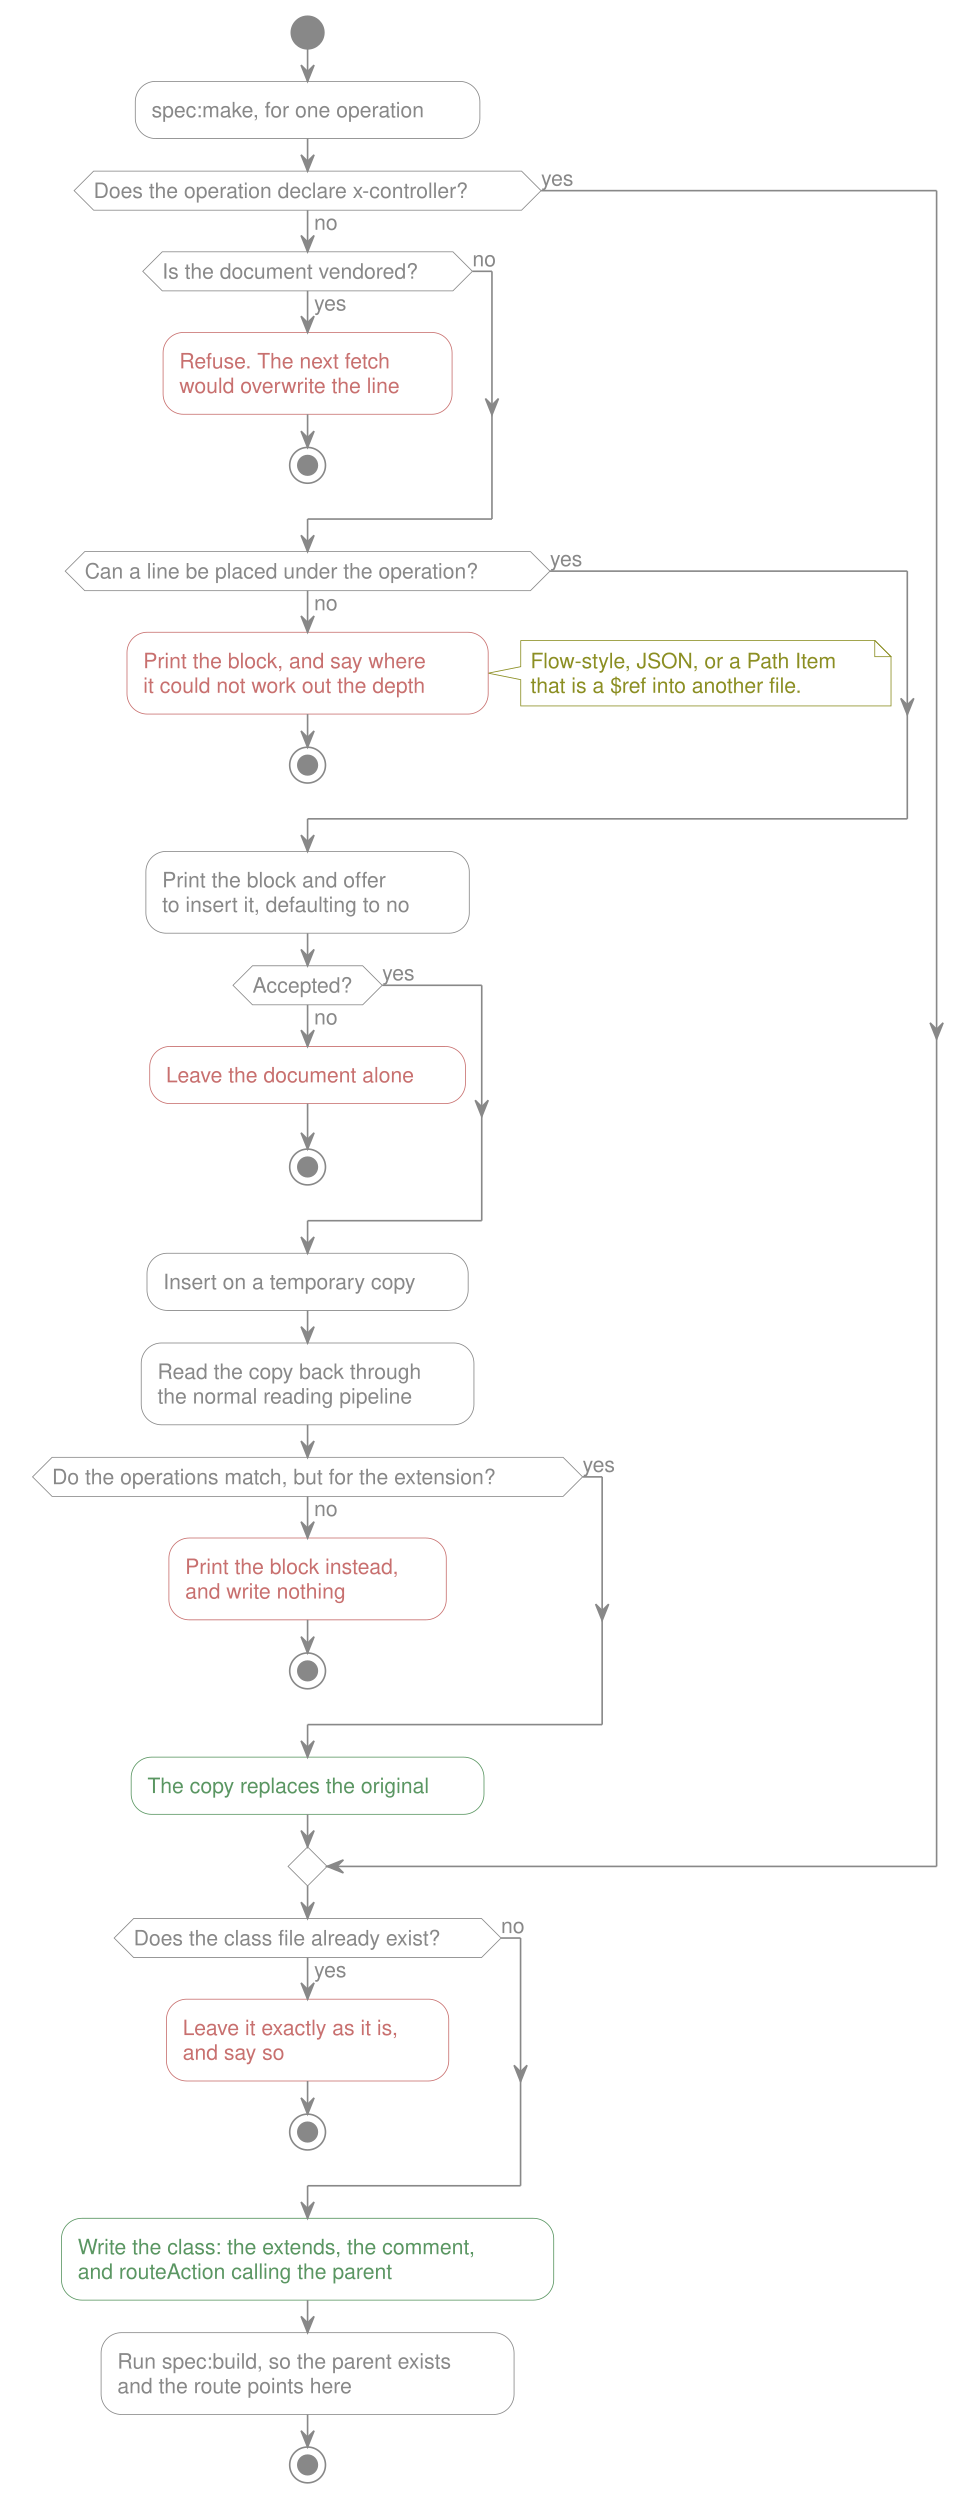
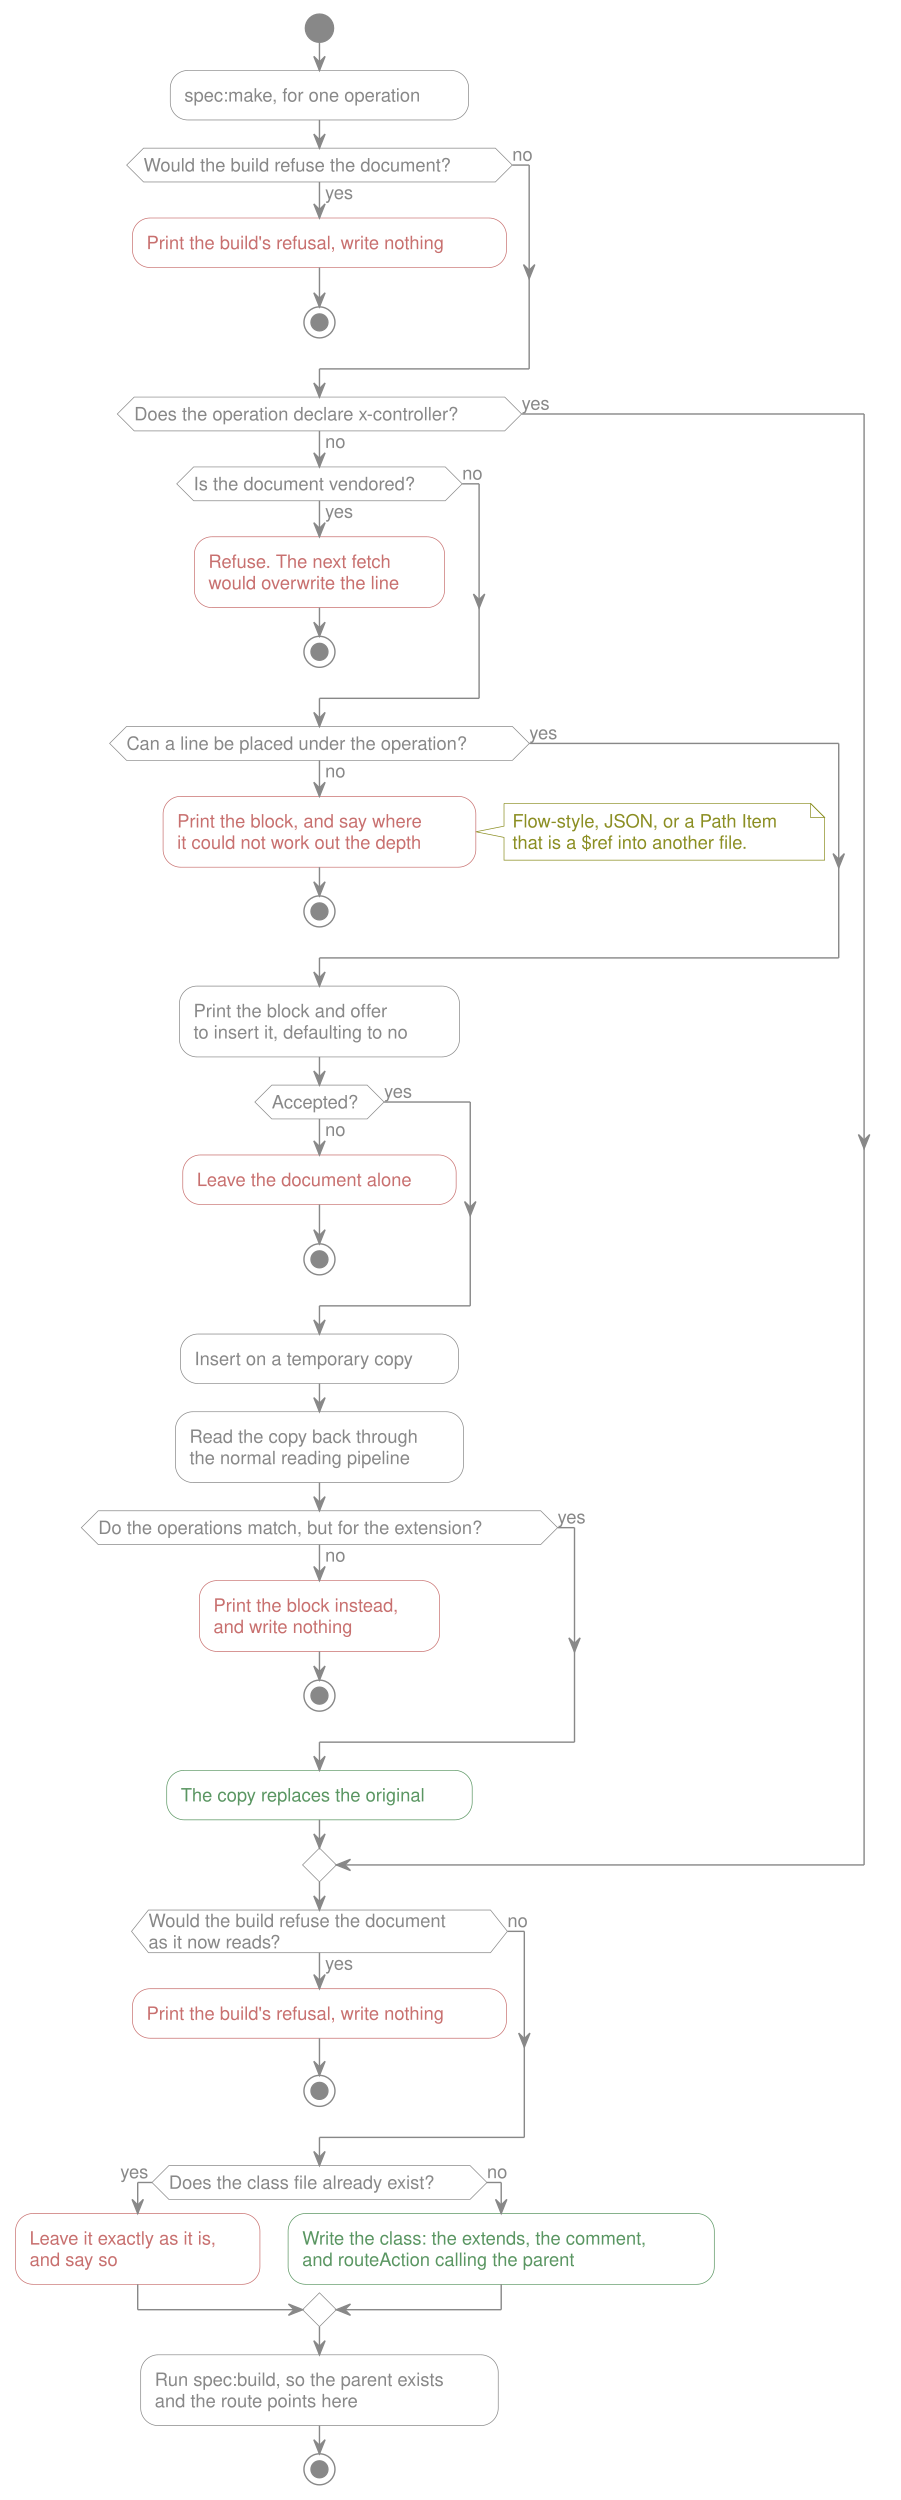
- <svg xmlns="http://www.w3.org/2000/svg" contentStyleType="text/css" data-diagram-type="ACTIVITY" height="1536px" preserveAspectRatio="none" style="width:601px;height:1536px;" version="1.1" viewBox="0 0 601 1536" width="601px" zoomAndPan="magnify">
+ <svg xmlns="http://www.w3.org/2000/svg" contentStyleType="text/css" data-diagram-type="ACTIVITY" height="1774px" preserveAspectRatio="none" style="width:639px;height:1774px;" version="1.1" viewBox="0 0 639 1774" width="639px" zoomAndPan="magnify">
  <defs />
  <g>
-     <ellipse cx="188.981" cy="20" fill="#888888" rx="10" ry="10" style="stroke:#888888;stroke-width:1;" />
-     <rect fill="none" height="35.133" rx="12.5" ry="12.5" style="stroke:#888888;stroke-width:0.5;" width="211.718" x="83.122" y="50" />
-     <text fill="#888888" font-family="Helvetica" font-size="13" lengthAdjust="spacing" textLength="191.718" x="93.122" y="72.067">spec:make, for one operation</text>
-     <rect fill="none" height="50.266" rx="12.5" ry="12.5" style="stroke:#C8706F;stroke-width:0.5;" width="177.555" x="100.203" y="204.266" />
-     <text fill="#C8706F" font-family="Helvetica" font-size="13" lengthAdjust="spacing" textLength="147.412" x="110.203" y="226.333">Refuse. The next fetch</text>
-     <text fill="#C8706F" font-family="Helvetica" font-size="13" lengthAdjust="spacing" textLength="157.555" x="110.203" y="241.465">would overwrite the line</text>
-     <ellipse cx="188.981" cy="285.898" fill="none" rx="11" ry="11" style="stroke:#888888;stroke-width:1;" />
-     <ellipse cx="188.981" cy="285.898" fill="#888888" rx="6" ry="6" style="stroke:#888888;stroke-width:1;" />
-     <polygon fill="none" points="99.701,154.699,278.26,154.699,290.26,166.699,278.26,178.699,99.701,178.699,87.701,166.699,99.701,154.699" style="stroke:#888888;stroke-width:0.5;" />
-     <text fill="#888888" font-family="Helvetica" font-size="13" lengthAdjust="spacing" textLength="22.464" x="192.981" y="190.766">yes</text>
-     <text fill="#888888" font-family="Helvetica" font-size="13" lengthAdjust="spacing" textLength="178.56" x="99.701" y="171.2">Is the document vendored?</text>
-     <text fill="#888888" font-family="Helvetica" font-size="13" lengthAdjust="spacing" textLength="16.193" x="290.26" y="163.633">no</text>
-     <path d="M319.94,393.465 L319.94,409.598 L299.94,413.598 L319.94,417.598 L319.94,433.731 A0,0 0 0 0 319.94,433.731 L547.448,433.731 A0,0 0 0 0 547.448,433.731 L547.448,403.465 L537.448,393.465 L319.94,393.465 A0,0 0 0 0 319.94,393.465" fill="none" style="stroke:#8B8E22;stroke-width:0.5;" />
-     <path d="M537.448,393.465 L537.448,403.465 L547.448,403.465 L537.448,393.465" fill="none" style="stroke:#8B8E22;stroke-width:0.5;" />
-     <text fill="#8B8E22" font-family="Helvetica" font-size="13" lengthAdjust="spacing" textLength="206.508" x="325.94" y="410.532">Flow-style, JSON, or a Path Item</text>
-     <text fill="#8B8E22" font-family="Helvetica" font-size="13" lengthAdjust="spacing" textLength="195.406" x="325.94" y="425.665">that is a $ref into another file.</text>
-     <rect fill="none" height="50.266" rx="12.5" ry="12.5" style="stroke:#C8706F;stroke-width:0.5;" width="221.919" x="78.021" y="388.465" />
-     <text fill="#C8706F" font-family="Helvetica" font-size="13" lengthAdjust="spacing" textLength="197.856" x="88.021" y="410.532">Print the block, and say where</text>
-     <text fill="#C8706F" font-family="Helvetica" font-size="13" lengthAdjust="spacing" textLength="201.919" x="88.021" y="425.665">it could not work out the depth</text>
-     <ellipse cx="188.981" cy="470.098" fill="none" rx="11" ry="11" style="stroke:#888888;stroke-width:1;" />
-     <ellipse cx="188.981" cy="470.098" fill="#888888" rx="6" ry="6" style="stroke:#888888;stroke-width:1;" />
-     <polygon fill="none" points="52.062,338.898,325.9,338.898,337.9,350.898,325.9,362.898,52.062,362.898,40.062,350.898,52.062,338.898" style="stroke:#888888;stroke-width:0.5;" />
-     <text fill="#888888" font-family="Helvetica" font-size="13" lengthAdjust="spacing" textLength="16.193" x="192.981" y="374.965">no</text>
-     <text fill="#888888" font-family="Helvetica" font-size="13" lengthAdjust="spacing" textLength="273.838" x="52.062" y="355.399">Can a line be placed under the operation?</text>
-     <text fill="#888888" font-family="Helvetica" font-size="13" lengthAdjust="spacing" textLength="22.464" x="337.9" y="347.832">yes</text>
-     <rect fill="none" height="50.266" rx="12.5" ry="12.5" style="stroke:#888888;stroke-width:0.5;" width="198.706" x="89.628" y="523.098" />
-     <text fill="#888888" font-family="Helvetica" font-size="13" lengthAdjust="spacing" textLength="157.397" x="99.628" y="545.165">Print the block and offer</text>
-     <text fill="#888888" font-family="Helvetica" font-size="13" lengthAdjust="spacing" textLength="178.706" x="99.628" y="560.297">to insert it, defaulting to no</text>
-     <rect fill="none" height="35.133" rx="12.5" ry="12.5" style="stroke:#C8706F;stroke-width:0.5;" width="193.989" x="91.986" y="642.93" />
-     <text fill="#C8706F" font-family="Helvetica" font-size="13" lengthAdjust="spacing" textLength="173.989" x="101.986" y="664.997">Leave the document alone</text>
-     <ellipse cx="188.981" cy="716.996" fill="none" rx="11" ry="11" style="stroke:#888888;stroke-width:1;" />
-     <ellipse cx="188.981" cy="716.996" fill="#888888" rx="6" ry="6" style="stroke:#888888;stroke-width:1;" />
-     <polygon fill="none" points="155.138,593.363,222.823,593.363,234.823,605.363,222.823,617.363,155.138,617.363,143.138,605.363,155.138,593.363" style="stroke:#888888;stroke-width:0.5;" />
-     <text fill="#888888" font-family="Helvetica" font-size="13" lengthAdjust="spacing" textLength="16.193" x="192.981" y="629.43">no</text>
-     <text fill="#888888" font-family="Helvetica" font-size="13" lengthAdjust="spacing" textLength="67.685" x="155.138" y="609.864">Accepted?</text>
-     <text fill="#888888" font-family="Helvetica" font-size="13" lengthAdjust="spacing" textLength="22.464" x="234.823" y="602.297">yes</text>
-     <rect fill="none" height="35.133" rx="12.5" ry="12.5" style="stroke:#888888;stroke-width:0.5;" width="197.334" x="90.314" y="769.996" />
-     <text fill="#888888" font-family="Helvetica" font-size="13" lengthAdjust="spacing" textLength="177.334" x="100.314" y="792.063">Insert on a temporary copy</text>
-     <rect fill="none" height="50.266" rx="12.5" ry="12.5" style="stroke:#888888;stroke-width:0.5;" width="204.418" x="86.772" y="825.129" />
-     <text fill="#888888" font-family="Helvetica" font-size="13" lengthAdjust="spacing" textLength="184.418" x="96.772" y="847.196">Read the copy back through</text>
-     <text fill="#888888" font-family="Helvetica" font-size="13" lengthAdjust="spacing" textLength="180.75" x="96.772" y="862.329">the normal reading pipeline</text>
-     <rect fill="none" height="50.266" rx="12.5" ry="12.5" style="stroke:#C8706F;stroke-width:0.5;" width="170.427" x="103.767" y="944.961" />
-     <text fill="#C8706F" font-family="Helvetica" font-size="13" lengthAdjust="spacing" textLength="150.427" x="113.767" y="967.028">Print the block instead,</text>
-     <text fill="#C8706F" font-family="Helvetica" font-size="13" lengthAdjust="spacing" textLength="115.039" x="113.767" y="982.161">and write nothing</text>
-     <ellipse cx="188.981" cy="1026.594" fill="none" rx="11" ry="11" style="stroke:#888888;stroke-width:1;" />
-     <ellipse cx="188.981" cy="1026.594" fill="#888888" rx="6" ry="6" style="stroke:#888888;stroke-width:1;" />
-     <polygon fill="none" points="32,895.394,345.961,895.394,357.961,907.394,345.961,919.394,32,919.394,20,907.394,32,895.394" style="stroke:#888888;stroke-width:0.5;" />
-     <text fill="#888888" font-family="Helvetica" font-size="13" lengthAdjust="spacing" textLength="16.193" x="192.981" y="931.461">no</text>
-     <text fill="#888888" font-family="Helvetica" font-size="13" lengthAdjust="spacing" textLength="313.961" x="32" y="911.895">Do the operations match, but for the extension?</text>
-     <text fill="#888888" font-family="Helvetica" font-size="13" lengthAdjust="spacing" textLength="22.464" x="357.961" y="904.329">yes</text>
-     <rect fill="none" height="35.133" rx="12.5" ry="12.5" style="stroke:#5A9662;stroke-width:0.5;" width="216.771" x="80.595" y="1079.594" />
-     <text fill="#5A9662" font-family="Helvetica" font-size="13" lengthAdjust="spacing" textLength="196.771" x="90.595" y="1101.661">The copy replaces the original</text>
-     <polygon fill="none" points="57.521,105.133,320.441,105.133,332.441,117.133,320.441,129.133,57.521,129.133,45.521,117.133,57.521,105.133" style="stroke:#888888;stroke-width:0.5;" />
-     <text fill="#888888" font-family="Helvetica" font-size="13" lengthAdjust="spacing" textLength="16.193" x="192.981" y="141.2">no</text>
-     <text fill="#888888" font-family="Helvetica" font-size="13" lengthAdjust="spacing" textLength="262.92" x="57.521" y="121.633">Does the operation declare x-controller?</text>
-     <text fill="#888888" font-family="Helvetica" font-size="13" lengthAdjust="spacing" textLength="22.464" x="332.441" y="114.067">yes</text>
-     <polygon fill="none" points="188.981,1134.727,200.981,1146.727,188.981,1158.727,176.981,1146.727,188.981,1134.727" style="stroke:#888888;stroke-width:0.5;" />
-     <rect fill="none" height="50.266" rx="12.5" ry="12.5" style="stroke:#C8706F;stroke-width:0.5;" width="173.442" x="102.26" y="1228.293" />
-     <text fill="#C8706F" font-family="Helvetica" font-size="13" lengthAdjust="spacing" textLength="153.442" x="112.26" y="1250.36">Leave it exactly as it is,</text>
-     <text fill="#C8706F" font-family="Helvetica" font-size="13" lengthAdjust="spacing" textLength="69.881" x="112.26" y="1265.493">and say so</text>
-     <ellipse cx="188.981" cy="1309.926" fill="none" rx="11" ry="11" style="stroke:#888888;stroke-width:1;" />
-     <ellipse cx="188.981" cy="1309.926" fill="#888888" rx="6" ry="6" style="stroke:#888888;stroke-width:1;" />
-     <polygon fill="none" points="82.127,1178.727,295.834,1178.727,307.834,1190.727,295.834,1202.727,82.127,1202.727,70.127,1190.727,82.127,1178.727" style="stroke:#888888;stroke-width:0.5;" />
-     <text fill="#888888" font-family="Helvetica" font-size="13" lengthAdjust="spacing" textLength="22.464" x="192.981" y="1214.793">yes</text>
-     <text fill="#888888" font-family="Helvetica" font-size="13" lengthAdjust="spacing" textLength="213.707" x="82.127" y="1195.227">Does the class file already exist?</text>
-     <text fill="#888888" font-family="Helvetica" font-size="13" lengthAdjust="spacing" textLength="16.193" x="307.834" y="1187.661">no</text>
-     <rect fill="none" height="50.266" rx="12.5" ry="12.5" style="stroke:#5A9662;stroke-width:0.5;" width="302.433" x="37.764" y="1362.926" />
-     <text fill="#5A9662" font-family="Helvetica" font-size="13" lengthAdjust="spacing" textLength="282.433" x="47.764" y="1384.993">Write the class: the extends, the comment,</text>
-     <text fill="#5A9662" font-family="Helvetica" font-size="13" lengthAdjust="spacing" textLength="223.234" x="47.764" y="1400.126">and routeAction calling the parent</text>
-     <rect fill="none" height="50.266" rx="12.5" ry="12.5" style="stroke:#888888;stroke-width:0.5;" width="253.727" x="62.117" y="1433.191" />
-     <text fill="#888888" font-family="Helvetica" font-size="13" lengthAdjust="spacing" textLength="233.727" x="72.117" y="1455.258">Run spec:build, so the parent exists</text>
-     <text fill="#888888" font-family="Helvetica" font-size="13" lengthAdjust="spacing" textLength="166.461" x="72.117" y="1470.391">and the route points here</text>
-     <ellipse cx="188.981" cy="1514.457" fill="none" rx="11" ry="11" style="stroke:#888888;stroke-width:1;" />
-     <ellipse cx="188.981" cy="1514.457" fill="#888888" rx="6" ry="6" style="stroke:#888888;stroke-width:1;" />
-     <line style="stroke:#888888;stroke-width:1;" x1="188.981" x2="188.981" y1="30" y2="50" />
-     <polygon fill="#888888" points="184.981,40,188.981,50,192.981,40,188.981,44" style="stroke:#888888;stroke-width:1;" />
-     <line style="stroke:#888888;stroke-width:1;" x1="188.981" x2="188.981" y1="254.531" y2="274.898" />
-     <polygon fill="#888888" points="184.981,264.898,188.981,274.898,192.981,264.898,188.981,268.898" style="stroke:#888888;stroke-width:1;" />
-     <line style="stroke:#888888;stroke-width:1;" x1="188.981" x2="188.981" y1="178.699" y2="204.266" />
-     <polygon fill="#888888" points="184.981,194.266,188.981,204.266,192.981,194.266,188.981,198.266" style="stroke:#888888;stroke-width:1;" />
-     <line style="stroke:#888888;stroke-width:1;" x1="290.26" x2="302.26" y1="166.699" y2="166.699" />
-     <polygon fill="#888888" points="298.26,244.898,302.26,254.898,306.26,244.898,302.26,248.898" style="stroke:#888888;stroke-width:1;" />
-     <line style="stroke:#888888;stroke-width:1;" x1="302.26" x2="302.26" y1="166.699" y2="318.898" />
-     <line style="stroke:#888888;stroke-width:1;" x1="302.26" x2="188.981" y1="318.898" y2="318.898" />
-     <line style="stroke:#888888;stroke-width:1;" x1="188.981" x2="188.981" y1="318.898" y2="338.898" />
-     <polygon fill="#888888" points="184.981,328.898,188.981,338.898,192.981,328.898,188.981,332.898" style="stroke:#888888;stroke-width:1;" />
-     <line style="stroke:#888888;stroke-width:1;" x1="188.981" x2="188.981" y1="438.731" y2="459.098" />
-     <polygon fill="#888888" points="184.981,449.098,188.981,459.098,192.981,449.098,188.981,453.098" style="stroke:#888888;stroke-width:1;" />
-     <line style="stroke:#888888;stroke-width:1;" x1="188.981" x2="188.981" y1="362.898" y2="388.465" />
-     <polygon fill="#888888" points="184.981,378.465,188.981,388.465,192.981,378.465,188.981,382.465" style="stroke:#888888;stroke-width:1;" />
-     <line style="stroke:#888888;stroke-width:1;" x1="337.9" x2="557.448" y1="350.898" y2="350.898" />
-     <polygon fill="#888888" points="553.448,429.098,557.448,439.098,561.448,429.098,557.448,433.098" style="stroke:#888888;stroke-width:1;" />
-     <line style="stroke:#888888;stroke-width:1;" x1="557.448" x2="557.448" y1="350.898" y2="503.098" />
-     <line style="stroke:#888888;stroke-width:1;" x1="557.448" x2="188.981" y1="503.098" y2="503.098" />
-     <line style="stroke:#888888;stroke-width:1;" x1="188.981" x2="188.981" y1="503.098" y2="523.098" />
-     <polygon fill="#888888" points="184.981,513.098,188.981,523.098,192.981,513.098,188.981,517.098" style="stroke:#888888;stroke-width:1;" />
-     <line style="stroke:#888888;stroke-width:1;" x1="188.981" x2="188.981" y1="678.062" y2="705.996" />
-     <polygon fill="#888888" points="184.981,695.996,188.981,705.996,192.981,695.996,188.981,699.996" style="stroke:#888888;stroke-width:1;" />
-     <line style="stroke:#888888;stroke-width:1;" x1="188.981" x2="188.981" y1="617.363" y2="642.93" />
-     <polygon fill="#888888" points="184.981,632.93,188.981,642.93,192.981,632.93,188.981,636.93" style="stroke:#888888;stroke-width:1;" />
-     <line style="stroke:#888888;stroke-width:1;" x1="234.823" x2="295.975" y1="605.363" y2="605.363" />
-     <polygon fill="#888888" points="291.975,675.996,295.975,685.996,299.975,675.996,295.975,679.996" style="stroke:#888888;stroke-width:1;" />
-     <line style="stroke:#888888;stroke-width:1;" x1="295.975" x2="295.975" y1="605.363" y2="749.996" />
-     <line style="stroke:#888888;stroke-width:1;" x1="295.975" x2="188.981" y1="749.996" y2="749.996" />
-     <line style="stroke:#888888;stroke-width:1;" x1="188.981" x2="188.981" y1="749.996" y2="769.996" />
-     <polygon fill="#888888" points="184.981,759.996,188.981,769.996,192.981,759.996,188.981,763.996" style="stroke:#888888;stroke-width:1;" />
-     <line style="stroke:#888888;stroke-width:1;" x1="188.981" x2="188.981" y1="573.363" y2="593.363" />
-     <polygon fill="#888888" points="184.981,583.363,188.981,593.363,192.981,583.363,188.981,587.363" style="stroke:#888888;stroke-width:1;" />
-     <line style="stroke:#888888;stroke-width:1;" x1="188.981" x2="188.981" y1="805.129" y2="825.129" />
-     <polygon fill="#888888" points="184.981,815.129,188.981,825.129,192.981,815.129,188.981,819.129" style="stroke:#888888;stroke-width:1;" />
-     <line style="stroke:#888888;stroke-width:1;" x1="188.981" x2="188.981" y1="995.227" y2="1015.594" />
-     <polygon fill="#888888" points="184.981,1005.594,188.981,1015.594,192.981,1005.594,188.981,1009.594" style="stroke:#888888;stroke-width:1;" />
-     <line style="stroke:#888888;stroke-width:1;" x1="188.981" x2="188.981" y1="919.394" y2="944.961" />
-     <polygon fill="#888888" points="184.981,934.961,188.981,944.961,192.981,934.961,188.981,938.961" style="stroke:#888888;stroke-width:1;" />
-     <line style="stroke:#888888;stroke-width:1;" x1="357.961" x2="369.961" y1="907.394" y2="907.394" />
-     <polygon fill="#888888" points="365.961,985.594,369.961,995.594,373.961,985.594,369.961,989.594" style="stroke:#888888;stroke-width:1;" />
-     <line style="stroke:#888888;stroke-width:1;" x1="369.961" x2="369.961" y1="907.394" y2="1059.594" />
-     <line style="stroke:#888888;stroke-width:1;" x1="369.961" x2="188.981" y1="1059.594" y2="1059.594" />
-     <line style="stroke:#888888;stroke-width:1;" x1="188.981" x2="188.981" y1="1059.594" y2="1079.594" />
-     <polygon fill="#888888" points="184.981,1069.594,188.981,1079.594,192.981,1069.594,188.981,1073.594" style="stroke:#888888;stroke-width:1;" />
-     <line style="stroke:#888888;stroke-width:1;" x1="188.981" x2="188.981" y1="875.394" y2="895.394" />
-     <polygon fill="#888888" points="184.981,885.394,188.981,895.394,192.981,885.394,188.981,889.394" style="stroke:#888888;stroke-width:1;" />
-     <line style="stroke:#888888;stroke-width:1;" x1="188.981" x2="188.981" y1="129.133" y2="154.699" />
-     <polygon fill="#888888" points="184.981,144.699,188.981,154.699,192.981,144.699,188.981,148.699" style="stroke:#888888;stroke-width:1;" />
-     <line style="stroke:#888888;stroke-width:1;" x1="332.441" x2="575.448" y1="117.133" y2="117.133" />
-     <polygon fill="#888888" points="571.448,628.43,575.448,638.43,579.448,628.43,575.448,632.43" style="stroke:#888888;stroke-width:1;" />
-     <line style="stroke:#888888;stroke-width:1;" x1="575.448" x2="575.448" y1="117.133" y2="1146.727" />
-     <line style="stroke:#888888;stroke-width:1;" x1="575.448" x2="200.981" y1="1146.727" y2="1146.727" />
-     <polygon fill="#888888" points="210.981,1142.727,200.981,1146.727,210.981,1150.727,206.981,1146.727" style="stroke:#888888;stroke-width:1;" />
-     <line style="stroke:#888888;stroke-width:1;" x1="188.981" x2="188.981" y1="1114.727" y2="1134.727" />
-     <polygon fill="#888888" points="184.981,1124.727,188.981,1134.727,192.981,1124.727,188.981,1128.727" style="stroke:#888888;stroke-width:1;" />
-     <line style="stroke:#888888;stroke-width:1;" x1="188.981" x2="188.981" y1="85.133" y2="105.133" />
-     <polygon fill="#888888" points="184.981,95.133,188.981,105.133,192.981,95.133,188.981,99.133" style="stroke:#888888;stroke-width:1;" />
-     <line style="stroke:#888888;stroke-width:1;" x1="188.981" x2="188.981" y1="1278.559" y2="1298.926" />
-     <polygon fill="#888888" points="184.981,1288.926,188.981,1298.926,192.981,1288.926,188.981,1292.926" style="stroke:#888888;stroke-width:1;" />
-     <line style="stroke:#888888;stroke-width:1;" x1="188.981" x2="188.981" y1="1202.727" y2="1228.293" />
-     <polygon fill="#888888" points="184.981,1218.293,188.981,1228.293,192.981,1218.293,188.981,1222.293" style="stroke:#888888;stroke-width:1;" />
-     <line style="stroke:#888888;stroke-width:1;" x1="307.834" x2="319.834" y1="1190.727" y2="1190.727" />
-     <polygon fill="#888888" points="315.834,1268.926,319.834,1278.926,323.834,1268.926,319.834,1272.926" style="stroke:#888888;stroke-width:1;" />
-     <line style="stroke:#888888;stroke-width:1;" x1="319.834" x2="319.834" y1="1190.727" y2="1342.926" />
-     <line style="stroke:#888888;stroke-width:1;" x1="319.834" x2="188.981" y1="1342.926" y2="1342.926" />
-     <line style="stroke:#888888;stroke-width:1;" x1="188.981" x2="188.981" y1="1342.926" y2="1362.926" />
-     <polygon fill="#888888" points="184.981,1352.926,188.981,1362.926,192.981,1352.926,188.981,1356.926" style="stroke:#888888;stroke-width:1;" />
-     <line style="stroke:#888888;stroke-width:1;" x1="188.981" x2="188.981" y1="1158.727" y2="1178.727" />
-     <polygon fill="#888888" points="184.981,1168.727,188.981,1178.727,192.981,1168.727,188.981,1172.727" style="stroke:#888888;stroke-width:1;" />
-     <line style="stroke:#888888;stroke-width:1;" x1="188.981" x2="188.981" y1="1413.191" y2="1433.191" />
-     <polygon fill="#888888" points="184.981,1423.191,188.981,1433.191,192.981,1423.191,188.981,1427.191" style="stroke:#888888;stroke-width:1;" />
-     <line style="stroke:#888888;stroke-width:1;" x1="188.981" x2="188.981" y1="1483.457" y2="1503.457" />
-     <polygon fill="#888888" points="184.981,1493.457,188.981,1503.457,192.981,1493.457,188.981,1497.457" style="stroke:#888888;stroke-width:1;" />
+     <ellipse cx="226.69" cy="20" fill="#888888" rx="10" ry="10" style="stroke:#888888;stroke-width:1;" />
+     <rect fill="none" height="35.133" rx="12.5" ry="12.5" style="stroke:#888888;stroke-width:0.5;" width="211.718" x="120.83" y="50" />
+     <text fill="#888888" font-family="Helvetica" font-size="13" lengthAdjust="spacing" textLength="191.718" x="130.83" y="72.067">spec:make, for one operation</text>
+     <rect fill="none" height="35.133" rx="12.5" ry="12.5" style="stroke:#C8706F;stroke-width:0.5;" width="265.4" x="93.989" y="154.699" />
+     <text fill="#C8706F" font-family="Helvetica" font-size="13" lengthAdjust="spacing" textLength="245.4" x="103.989" y="176.766">Print the build's refusal, write nothing</text>
+     <ellipse cx="226.69" cy="228.766" fill="none" rx="11" ry="11" style="stroke:#888888;stroke-width:1;" />
+     <ellipse cx="226.69" cy="228.766" fill="#888888" rx="6" ry="6" style="stroke:#888888;stroke-width:1;" />
+     <polygon fill="none" points="101.876,105.133,351.503,105.133,363.503,117.133,351.503,129.133,101.876,129.133,89.876,117.133,101.876,105.133" style="stroke:#888888;stroke-width:0.5;" />
+     <text fill="#888888" font-family="Helvetica" font-size="13" lengthAdjust="spacing" textLength="22.464" x="230.69" y="141.2">yes</text>
+     <text fill="#888888" font-family="Helvetica" font-size="13" lengthAdjust="spacing" textLength="249.628" x="101.876" y="121.633">Would the build refuse the document?</text>
+     <text fill="#888888" font-family="Helvetica" font-size="13" lengthAdjust="spacing" textLength="16.193" x="363.503" y="114.067">no</text>
+     <rect fill="none" height="50.266" rx="12.5" ry="12.5" style="stroke:#C8706F;stroke-width:0.5;" width="177.555" x="137.912" y="380.898" />
+     <text fill="#C8706F" font-family="Helvetica" font-size="13" lengthAdjust="spacing" textLength="147.412" x="147.912" y="402.965">Refuse. The next fetch</text>
+     <text fill="#C8706F" font-family="Helvetica" font-size="13" lengthAdjust="spacing" textLength="157.555" x="147.912" y="418.098">would overwrite the line</text>
+     <ellipse cx="226.69" cy="462.531" fill="none" rx="11" ry="11" style="stroke:#888888;stroke-width:1;" />
+     <ellipse cx="226.69" cy="462.531" fill="#888888" rx="6" ry="6" style="stroke:#888888;stroke-width:1;" />
+     <polygon fill="none" points="137.41,331.332,315.969,331.332,327.969,343.332,315.969,355.332,137.41,355.332,125.41,343.332,137.41,331.332" style="stroke:#888888;stroke-width:0.5;" />
+     <text fill="#888888" font-family="Helvetica" font-size="13" lengthAdjust="spacing" textLength="22.464" x="230.69" y="367.399">yes</text>
+     <text fill="#888888" font-family="Helvetica" font-size="13" lengthAdjust="spacing" textLength="178.56" x="137.41" y="347.832">Is the document vendored?</text>
+     <text fill="#888888" font-family="Helvetica" font-size="13" lengthAdjust="spacing" textLength="16.193" x="327.969" y="340.266">no</text>
+     <path d="M357.649,570.098 L357.649,586.231 L337.649,590.231 L357.649,594.231 L357.649,610.363 A0,0 0 0 0 357.649,610.363 L585.157,610.363 A0,0 0 0 0 585.157,610.363 L585.157,580.098 L575.157,570.098 L357.649,570.098 A0,0 0 0 0 357.649,570.098" fill="none" style="stroke:#8B8E22;stroke-width:0.5;" />
+     <path d="M575.157,570.098 L575.157,580.098 L585.157,580.098 L575.157,570.098" fill="none" style="stroke:#8B8E22;stroke-width:0.5;" />
+     <text fill="#8B8E22" font-family="Helvetica" font-size="13" lengthAdjust="spacing" textLength="206.508" x="363.649" y="587.165">Flow-style, JSON, or a Path Item</text>
+     <text fill="#8B8E22" font-family="Helvetica" font-size="13" lengthAdjust="spacing" textLength="195.406" x="363.649" y="602.297">that is a $ref into another file.</text>
+     <rect fill="none" height="50.266" rx="12.5" ry="12.5" style="stroke:#C8706F;stroke-width:0.5;" width="221.919" x="115.73" y="565.098" />
+     <text fill="#C8706F" font-family="Helvetica" font-size="13" lengthAdjust="spacing" textLength="197.856" x="125.73" y="587.165">Print the block, and say where</text>
+     <text fill="#C8706F" font-family="Helvetica" font-size="13" lengthAdjust="spacing" textLength="201.919" x="125.73" y="602.297">it could not work out the depth</text>
+     <ellipse cx="226.69" cy="646.731" fill="none" rx="11" ry="11" style="stroke:#888888;stroke-width:1;" />
+     <ellipse cx="226.69" cy="646.731" fill="#888888" rx="6" ry="6" style="stroke:#888888;stroke-width:1;" />
+     <polygon fill="none" points="89.771,515.531,363.608,515.531,375.608,527.531,363.608,539.531,89.771,539.531,77.771,527.531,89.771,515.531" style="stroke:#888888;stroke-width:0.5;" />
+     <text fill="#888888" font-family="Helvetica" font-size="13" lengthAdjust="spacing" textLength="16.193" x="230.69" y="551.598">no</text>
+     <text fill="#888888" font-family="Helvetica" font-size="13" lengthAdjust="spacing" textLength="273.838" x="89.771" y="532.032">Can a line be placed under the operation?</text>
+     <text fill="#888888" font-family="Helvetica" font-size="13" lengthAdjust="spacing" textLength="22.464" x="375.608" y="524.465">yes</text>
+     <rect fill="none" height="50.266" rx="12.5" ry="12.5" style="stroke:#888888;stroke-width:0.5;" width="198.706" x="127.337" y="699.731" />
+     <text fill="#888888" font-family="Helvetica" font-size="13" lengthAdjust="spacing" textLength="157.397" x="137.337" y="721.797">Print the block and offer</text>
+     <text fill="#888888" font-family="Helvetica" font-size="13" lengthAdjust="spacing" textLength="178.706" x="137.337" y="736.93">to insert it, defaulting to no</text>
+     <rect fill="none" height="35.133" rx="12.5" ry="12.5" style="stroke:#C8706F;stroke-width:0.5;" width="193.989" x="129.695" y="819.562" />
+     <text fill="#C8706F" font-family="Helvetica" font-size="13" lengthAdjust="spacing" textLength="173.989" x="139.695" y="841.629">Leave the document alone</text>
+     <ellipse cx="226.69" cy="893.629" fill="none" rx="11" ry="11" style="stroke:#888888;stroke-width:1;" />
+     <ellipse cx="226.69" cy="893.629" fill="#888888" rx="6" ry="6" style="stroke:#888888;stroke-width:1;" />
+     <polygon fill="none" points="192.847,769.996,260.532,769.996,272.532,781.996,260.532,793.996,192.847,793.996,180.847,781.996,192.847,769.996" style="stroke:#888888;stroke-width:0.5;" />
+     <text fill="#888888" font-family="Helvetica" font-size="13" lengthAdjust="spacing" textLength="16.193" x="230.69" y="806.063">no</text>
+     <text fill="#888888" font-family="Helvetica" font-size="13" lengthAdjust="spacing" textLength="67.685" x="192.847" y="786.497">Accepted?</text>
+     <text fill="#888888" font-family="Helvetica" font-size="13" lengthAdjust="spacing" textLength="22.464" x="272.532" y="778.93">yes</text>
+     <rect fill="none" height="35.133" rx="12.5" ry="12.5" style="stroke:#888888;stroke-width:0.5;" width="197.334" x="128.022" y="946.629" />
+     <text fill="#888888" font-family="Helvetica" font-size="13" lengthAdjust="spacing" textLength="177.334" x="138.022" y="968.696">Insert on a temporary copy</text>
+     <rect fill="none" height="50.266" rx="12.5" ry="12.5" style="stroke:#888888;stroke-width:0.5;" width="204.418" x="124.48" y="1001.762" />
+     <text fill="#888888" font-family="Helvetica" font-size="13" lengthAdjust="spacing" textLength="184.418" x="134.48" y="1023.829">Read the copy back through</text>
+     <text fill="#888888" font-family="Helvetica" font-size="13" lengthAdjust="spacing" textLength="180.75" x="134.48" y="1038.961">the normal reading pipeline</text>
+     <rect fill="none" height="50.266" rx="12.5" ry="12.5" style="stroke:#C8706F;stroke-width:0.5;" width="170.427" x="141.476" y="1121.594" />
+     <text fill="#C8706F" font-family="Helvetica" font-size="13" lengthAdjust="spacing" textLength="150.427" x="151.476" y="1143.661">Print the block instead,</text>
+     <text fill="#C8706F" font-family="Helvetica" font-size="13" lengthAdjust="spacing" textLength="115.039" x="151.476" y="1158.793">and write nothing</text>
+     <ellipse cx="226.69" cy="1203.227" fill="none" rx="11" ry="11" style="stroke:#888888;stroke-width:1;" />
+     <ellipse cx="226.69" cy="1203.227" fill="#888888" rx="6" ry="6" style="stroke:#888888;stroke-width:1;" />
+     <polygon fill="none" points="69.709,1072.027,383.67,1072.027,395.67,1084.027,383.67,1096.027,69.709,1096.027,57.709,1084.027,69.709,1072.027" style="stroke:#888888;stroke-width:0.5;" />
+     <text fill="#888888" font-family="Helvetica" font-size="13" lengthAdjust="spacing" textLength="16.193" x="230.69" y="1108.094">no</text>
+     <text fill="#888888" font-family="Helvetica" font-size="13" lengthAdjust="spacing" textLength="313.961" x="69.709" y="1088.528">Do the operations match, but for the extension?</text>
+     <text fill="#888888" font-family="Helvetica" font-size="13" lengthAdjust="spacing" textLength="22.464" x="395.67" y="1080.961">yes</text>
+     <rect fill="none" height="35.133" rx="12.5" ry="12.5" style="stroke:#5A9662;stroke-width:0.5;" width="216.771" x="118.304" y="1256.227" />
+     <text fill="#5A9662" font-family="Helvetica" font-size="13" lengthAdjust="spacing" textLength="196.771" x="128.304" y="1278.293">The copy replaces the original</text>
+     <polygon fill="none" points="95.23,281.766,358.149,281.766,370.149,293.766,358.149,305.766,95.23,305.766,83.23,293.766,95.23,281.766" style="stroke:#888888;stroke-width:0.5;" />
+     <text fill="#888888" font-family="Helvetica" font-size="13" lengthAdjust="spacing" textLength="16.193" x="230.69" y="317.832">no</text>
+     <text fill="#888888" font-family="Helvetica" font-size="13" lengthAdjust="spacing" textLength="262.92" x="95.23" y="298.266">Does the operation declare x-controller?</text>
+     <text fill="#888888" font-family="Helvetica" font-size="13" lengthAdjust="spacing" textLength="22.464" x="370.149" y="290.7">yes</text>
+     <polygon fill="none" points="226.69,1311.359,238.69,1323.359,226.69,1335.359,214.69,1323.359,226.69,1311.359" style="stroke:#888888;stroke-width:0.5;" />
+     <rect fill="none" height="35.133" rx="12.5" ry="12.5" style="stroke:#C8706F;stroke-width:0.5;" width="265.4" x="93.989" y="1411.191" />
+     <text fill="#C8706F" font-family="Helvetica" font-size="13" lengthAdjust="spacing" textLength="245.4" x="103.989" y="1433.258">Print the build's refusal, write nothing</text>
+     <ellipse cx="226.69" cy="1483.691" fill="none" rx="11" ry="11" style="stroke:#888888;stroke-width:1;" />
+     <ellipse cx="226.69" cy="1483.691" fill="#888888" rx="6" ry="6" style="stroke:#888888;stroke-width:1;" />
+     <polygon fill="none" points="105.326,1355.359,348.054,1355.359,360.054,1370.492,348.054,1385.625,105.326,1385.625,93.326,1370.492,105.326,1355.359" style="stroke:#888888;stroke-width:0.5;" />
+     <text fill="#888888" font-family="Helvetica" font-size="13" lengthAdjust="spacing" textLength="22.464" x="230.69" y="1397.692">yes</text>
+     <text fill="#888888" font-family="Helvetica" font-size="13" lengthAdjust="spacing" textLength="242.728" x="105.326" y="1367.426">Would the build refuse the document</text>
+     <text fill="#888888" font-family="Helvetica" font-size="13" lengthAdjust="spacing" textLength="105.904" x="105.326" y="1382.559">as it now reads?</text>
+     <text fill="#888888" font-family="Helvetica" font-size="13" lengthAdjust="spacing" textLength="16.193" x="360.054" y="1367.426">no</text>
+     <polygon fill="none" points="119.836,1536.691,333.543,1536.691,345.543,1548.691,333.543,1560.691,119.836,1560.691,107.836,1548.691,119.836,1536.691" style="stroke:#888888;stroke-width:0.5;" />
+     <text fill="#888888" font-family="Helvetica" font-size="13" lengthAdjust="spacing" textLength="213.707" x="119.836" y="1553.192">Does the class file already exist?</text>
+     <text fill="#888888" font-family="Helvetica" font-size="13" lengthAdjust="spacing" textLength="22.464" x="85.372" y="1545.626">yes</text>
+     <text fill="#888888" font-family="Helvetica" font-size="13" lengthAdjust="spacing" textLength="16.193" x="345.543" y="1545.626">no</text>
+     <rect fill="none" height="50.266" rx="12.5" ry="12.5" style="stroke:#C8706F;stroke-width:0.5;" width="173.442" x="11" y="1570.691" />
+     <text fill="#C8706F" font-family="Helvetica" font-size="13" lengthAdjust="spacing" textLength="153.442" x="21" y="1592.758">Leave it exactly as it is,</text>
+     <text fill="#C8706F" font-family="Helvetica" font-size="13" lengthAdjust="spacing" textLength="69.881" x="21" y="1607.891">and say so</text>
+     <rect fill="none" height="50.266" rx="12.5" ry="12.5" style="stroke:#5A9662;stroke-width:0.5;" width="302.433" x="204.442" y="1570.691" />
+     <text fill="#5A9662" font-family="Helvetica" font-size="13" lengthAdjust="spacing" textLength="282.433" x="214.442" y="1592.758">Write the class: the extends, the comment,</text>
+     <text fill="#5A9662" font-family="Helvetica" font-size="13" lengthAdjust="spacing" textLength="223.234" x="214.442" y="1607.891">and routeAction calling the parent</text>
+     <polygon fill="none" points="226.69,1626.957,238.69,1638.957,226.69,1650.957,214.69,1638.957,226.69,1626.957" style="stroke:#888888;stroke-width:0.5;" />
+     <rect fill="none" height="50.266" rx="12.5" ry="12.5" style="stroke:#888888;stroke-width:0.5;" width="253.727" x="99.826" y="1670.957" />
+     <text fill="#888888" font-family="Helvetica" font-size="13" lengthAdjust="spacing" textLength="233.727" x="109.826" y="1693.024">Run spec:build, so the parent exists</text>
+     <text fill="#888888" font-family="Helvetica" font-size="13" lengthAdjust="spacing" textLength="166.461" x="109.826" y="1708.157">and the route points here</text>
+     <ellipse cx="226.69" cy="1752.223" fill="none" rx="11" ry="11" style="stroke:#888888;stroke-width:1;" />
+     <ellipse cx="226.69" cy="1752.223" fill="#888888" rx="6" ry="6" style="stroke:#888888;stroke-width:1;" />
+     <line style="stroke:#888888;stroke-width:1;" x1="226.69" x2="226.69" y1="30" y2="50" />
+     <polygon fill="#888888" points="222.69,40,226.69,50,230.69,40,226.69,44" style="stroke:#888888;stroke-width:1;" />
+     <line style="stroke:#888888;stroke-width:1;" x1="226.69" x2="226.69" y1="189.832" y2="217.766" />
+     <polygon fill="#888888" points="222.69,207.766,226.69,217.766,230.69,207.766,226.69,211.766" style="stroke:#888888;stroke-width:1;" />
+     <line style="stroke:#888888;stroke-width:1;" x1="226.69" x2="226.69" y1="129.133" y2="154.699" />
+     <polygon fill="#888888" points="222.69,144.699,226.69,154.699,230.69,144.699,226.69,148.699" style="stroke:#888888;stroke-width:1;" />
+     <line style="stroke:#888888;stroke-width:1;" x1="363.503" x2="375.503" y1="117.133" y2="117.133" />
+     <polygon fill="#888888" points="371.503,187.766,375.503,197.766,379.503,187.766,375.503,191.766" style="stroke:#888888;stroke-width:1;" />
+     <line style="stroke:#888888;stroke-width:1;" x1="375.503" x2="375.503" y1="117.133" y2="261.766" />
+     <line style="stroke:#888888;stroke-width:1;" x1="375.503" x2="226.69" y1="261.766" y2="261.766" />
+     <line style="stroke:#888888;stroke-width:1;" x1="226.69" x2="226.69" y1="261.766" y2="281.766" />
+     <polygon fill="#888888" points="222.69,271.766,226.69,281.766,230.69,271.766,226.69,275.766" style="stroke:#888888;stroke-width:1;" />
+     <line style="stroke:#888888;stroke-width:1;" x1="226.69" x2="226.69" y1="85.133" y2="105.133" />
+     <polygon fill="#888888" points="222.69,95.133,226.69,105.133,230.69,95.133,226.69,99.133" style="stroke:#888888;stroke-width:1;" />
+     <line style="stroke:#888888;stroke-width:1;" x1="226.69" x2="226.69" y1="431.164" y2="451.531" />
+     <polygon fill="#888888" points="222.69,441.531,226.69,451.531,230.69,441.531,226.69,445.531" style="stroke:#888888;stroke-width:1;" />
+     <line style="stroke:#888888;stroke-width:1;" x1="226.69" x2="226.69" y1="355.332" y2="380.898" />
+     <polygon fill="#888888" points="222.69,370.898,226.69,380.898,230.69,370.898,226.69,374.898" style="stroke:#888888;stroke-width:1;" />
+     <line style="stroke:#888888;stroke-width:1;" x1="327.969" x2="339.969" y1="343.332" y2="343.332" />
+     <polygon fill="#888888" points="335.969,421.531,339.969,431.531,343.969,421.531,339.969,425.531" style="stroke:#888888;stroke-width:1;" />
+     <line style="stroke:#888888;stroke-width:1;" x1="339.969" x2="339.969" y1="343.332" y2="495.531" />
+     <line style="stroke:#888888;stroke-width:1;" x1="339.969" x2="226.69" y1="495.531" y2="495.531" />
+     <line style="stroke:#888888;stroke-width:1;" x1="226.69" x2="226.69" y1="495.531" y2="515.531" />
+     <polygon fill="#888888" points="222.69,505.531,226.69,515.531,230.69,505.531,226.69,509.531" style="stroke:#888888;stroke-width:1;" />
+     <line style="stroke:#888888;stroke-width:1;" x1="226.69" x2="226.69" y1="615.363" y2="635.731" />
+     <polygon fill="#888888" points="222.69,625.731,226.69,635.731,230.69,625.731,226.69,629.731" style="stroke:#888888;stroke-width:1;" />
+     <line style="stroke:#888888;stroke-width:1;" x1="226.69" x2="226.69" y1="539.531" y2="565.098" />
+     <polygon fill="#888888" points="222.69,555.098,226.69,565.098,230.69,555.098,226.69,559.098" style="stroke:#888888;stroke-width:1;" />
+     <line style="stroke:#888888;stroke-width:1;" x1="375.608" x2="595.157" y1="527.531" y2="527.531" />
+     <polygon fill="#888888" points="591.157,605.731,595.157,615.731,599.157,605.731,595.157,609.731" style="stroke:#888888;stroke-width:1;" />
+     <line style="stroke:#888888;stroke-width:1;" x1="595.157" x2="595.157" y1="527.531" y2="679.731" />
+     <line style="stroke:#888888;stroke-width:1;" x1="595.157" x2="226.69" y1="679.731" y2="679.731" />
+     <line style="stroke:#888888;stroke-width:1;" x1="226.69" x2="226.69" y1="679.731" y2="699.731" />
+     <polygon fill="#888888" points="222.69,689.731,226.69,699.731,230.69,689.731,226.69,693.731" style="stroke:#888888;stroke-width:1;" />
+     <line style="stroke:#888888;stroke-width:1;" x1="226.69" x2="226.69" y1="854.695" y2="882.629" />
+     <polygon fill="#888888" points="222.69,872.629,226.69,882.629,230.69,872.629,226.69,876.629" style="stroke:#888888;stroke-width:1;" />
+     <line style="stroke:#888888;stroke-width:1;" x1="226.69" x2="226.69" y1="793.996" y2="819.562" />
+     <polygon fill="#888888" points="222.69,809.562,226.69,819.562,230.69,809.562,226.69,813.562" style="stroke:#888888;stroke-width:1;" />
+     <line style="stroke:#888888;stroke-width:1;" x1="272.532" x2="333.684" y1="781.996" y2="781.996" />
+     <polygon fill="#888888" points="329.684,852.629,333.684,862.629,337.684,852.629,333.684,856.629" style="stroke:#888888;stroke-width:1;" />
+     <line style="stroke:#888888;stroke-width:1;" x1="333.684" x2="333.684" y1="781.996" y2="926.629" />
+     <line style="stroke:#888888;stroke-width:1;" x1="333.684" x2="226.69" y1="926.629" y2="926.629" />
+     <line style="stroke:#888888;stroke-width:1;" x1="226.69" x2="226.69" y1="926.629" y2="946.629" />
+     <polygon fill="#888888" points="222.69,936.629,226.69,946.629,230.69,936.629,226.69,940.629" style="stroke:#888888;stroke-width:1;" />
+     <line style="stroke:#888888;stroke-width:1;" x1="226.69" x2="226.69" y1="749.996" y2="769.996" />
+     <polygon fill="#888888" points="222.69,759.996,226.69,769.996,230.69,759.996,226.69,763.996" style="stroke:#888888;stroke-width:1;" />
+     <line style="stroke:#888888;stroke-width:1;" x1="226.69" x2="226.69" y1="981.762" y2="1001.762" />
+     <polygon fill="#888888" points="222.69,991.762,226.69,1001.762,230.69,991.762,226.69,995.762" style="stroke:#888888;stroke-width:1;" />
+     <line style="stroke:#888888;stroke-width:1;" x1="226.69" x2="226.69" y1="1171.859" y2="1192.227" />
+     <polygon fill="#888888" points="222.69,1182.227,226.69,1192.227,230.69,1182.227,226.69,1186.227" style="stroke:#888888;stroke-width:1;" />
+     <line style="stroke:#888888;stroke-width:1;" x1="226.69" x2="226.69" y1="1096.027" y2="1121.594" />
+     <polygon fill="#888888" points="222.69,1111.594,226.69,1121.594,230.69,1111.594,226.69,1115.594" style="stroke:#888888;stroke-width:1;" />
+     <line style="stroke:#888888;stroke-width:1;" x1="395.67" x2="407.67" y1="1084.027" y2="1084.027" />
+     <polygon fill="#888888" points="403.67,1162.227,407.67,1172.227,411.67,1162.227,407.67,1166.227" style="stroke:#888888;stroke-width:1;" />
+     <line style="stroke:#888888;stroke-width:1;" x1="407.67" x2="407.67" y1="1084.027" y2="1236.227" />
+     <line style="stroke:#888888;stroke-width:1;" x1="407.67" x2="226.69" y1="1236.227" y2="1236.227" />
+     <line style="stroke:#888888;stroke-width:1;" x1="226.69" x2="226.69" y1="1236.227" y2="1256.227" />
+     <polygon fill="#888888" points="222.69,1246.227,226.69,1256.227,230.69,1246.227,226.69,1250.227" style="stroke:#888888;stroke-width:1;" />
+     <line style="stroke:#888888;stroke-width:1;" x1="226.69" x2="226.69" y1="1052.027" y2="1072.027" />
+     <polygon fill="#888888" points="222.69,1062.027,226.69,1072.027,230.69,1062.027,226.69,1066.027" style="stroke:#888888;stroke-width:1;" />
+     <line style="stroke:#888888;stroke-width:1;" x1="226.69" x2="226.69" y1="305.766" y2="331.332" />
+     <polygon fill="#888888" points="222.69,321.332,226.69,331.332,230.69,321.332,226.69,325.332" style="stroke:#888888;stroke-width:1;" />
+     <line style="stroke:#888888;stroke-width:1;" x1="370.149" x2="613.157" y1="293.766" y2="293.766" />
+     <polygon fill="#888888" points="609.157,805.062,613.157,815.062,617.157,805.062,613.157,809.062" style="stroke:#888888;stroke-width:1;" />
+     <line style="stroke:#888888;stroke-width:1;" x1="613.157" x2="613.157" y1="293.766" y2="1323.359" />
+     <line style="stroke:#888888;stroke-width:1;" x1="613.157" x2="238.69" y1="1323.359" y2="1323.359" />
+     <polygon fill="#888888" points="248.69,1319.359,238.69,1323.359,248.69,1327.359,244.69,1323.359" style="stroke:#888888;stroke-width:1;" />
+     <line style="stroke:#888888;stroke-width:1;" x1="226.69" x2="226.69" y1="1291.359" y2="1311.359" />
+     <polygon fill="#888888" points="222.69,1301.359,226.69,1311.359,230.69,1301.359,226.69,1305.359" style="stroke:#888888;stroke-width:1;" />
+     <line style="stroke:#888888;stroke-width:1;" x1="226.69" x2="226.69" y1="1446.324" y2="1472.691" />
+     <polygon fill="#888888" points="222.69,1462.691,226.69,1472.691,230.69,1462.691,226.69,1466.691" style="stroke:#888888;stroke-width:1;" />
+     <line style="stroke:#888888;stroke-width:1;" x1="226.69" x2="226.69" y1="1385.625" y2="1411.191" />
+     <polygon fill="#888888" points="222.69,1401.191,226.69,1411.191,230.69,1401.191,226.69,1405.191" style="stroke:#888888;stroke-width:1;" />
+     <line style="stroke:#888888;stroke-width:1;" x1="360.054" x2="372.054" y1="1370.492" y2="1370.492" />
+     <polygon fill="#888888" points="368.054,1442.691,372.054,1452.691,376.054,1442.691,372.054,1446.691" style="stroke:#888888;stroke-width:1;" />
+     <line style="stroke:#888888;stroke-width:1;" x1="372.054" x2="372.054" y1="1370.492" y2="1516.691" />
+     <line style="stroke:#888888;stroke-width:1;" x1="372.054" x2="226.69" y1="1516.691" y2="1516.691" />
+     <line style="stroke:#888888;stroke-width:1;" x1="226.69" x2="226.69" y1="1516.691" y2="1536.691" />
+     <polygon fill="#888888" points="222.69,1526.691,226.69,1536.691,230.69,1526.691,226.69,1530.691" style="stroke:#888888;stroke-width:1;" />
+     <line style="stroke:#888888;stroke-width:1;" x1="226.69" x2="226.69" y1="1335.359" y2="1355.359" />
+     <polygon fill="#888888" points="222.69,1345.359,226.69,1355.359,230.69,1345.359,226.69,1349.359" style="stroke:#888888;stroke-width:1;" />
+     <line style="stroke:#888888;stroke-width:1;" x1="107.836" x2="97.721" y1="1548.691" y2="1548.691" />
+     <line style="stroke:#888888;stroke-width:1;" x1="97.721" x2="97.721" y1="1548.691" y2="1570.691" />
+     <polygon fill="#888888" points="93.721,1560.691,97.721,1570.691,101.721,1560.691,97.721,1564.691" style="stroke:#888888;stroke-width:1;" />
+     <line style="stroke:#888888;stroke-width:1;" x1="345.543" x2="355.658" y1="1548.691" y2="1548.691" />
+     <line style="stroke:#888888;stroke-width:1;" x1="355.658" x2="355.658" y1="1548.691" y2="1570.691" />
+     <polygon fill="#888888" points="351.658,1560.691,355.658,1570.691,359.658,1560.691,355.658,1564.691" style="stroke:#888888;stroke-width:1;" />
+     <line style="stroke:#888888;stroke-width:1;" x1="97.721" x2="97.721" y1="1620.957" y2="1638.957" />
+     <line style="stroke:#888888;stroke-width:1;" x1="97.721" x2="214.69" y1="1638.957" y2="1638.957" />
+     <polygon fill="#888888" points="204.69,1634.957,214.69,1638.957,204.69,1642.957,208.69,1638.957" style="stroke:#888888;stroke-width:1;" />
+     <line style="stroke:#888888;stroke-width:1;" x1="355.658" x2="355.658" y1="1620.957" y2="1638.957" />
+     <line style="stroke:#888888;stroke-width:1;" x1="355.658" x2="238.69" y1="1638.957" y2="1638.957" />
+     <polygon fill="#888888" points="248.69,1634.957,238.69,1638.957,248.69,1642.957,244.69,1638.957" style="stroke:#888888;stroke-width:1;" />
+     <line style="stroke:#888888;stroke-width:1;" x1="226.69" x2="226.69" y1="1650.957" y2="1670.957" />
+     <polygon fill="#888888" points="222.69,1660.957,226.69,1670.957,230.69,1660.957,226.69,1664.957" style="stroke:#888888;stroke-width:1;" />
+     <line style="stroke:#888888;stroke-width:1;" x1="226.69" x2="226.69" y1="1721.223" y2="1741.223" />
+     <polygon fill="#888888" points="222.69,1731.223,226.69,1741.223,230.69,1731.223,226.69,1735.223" style="stroke:#888888;stroke-width:1;" />
  </g>
</svg>
